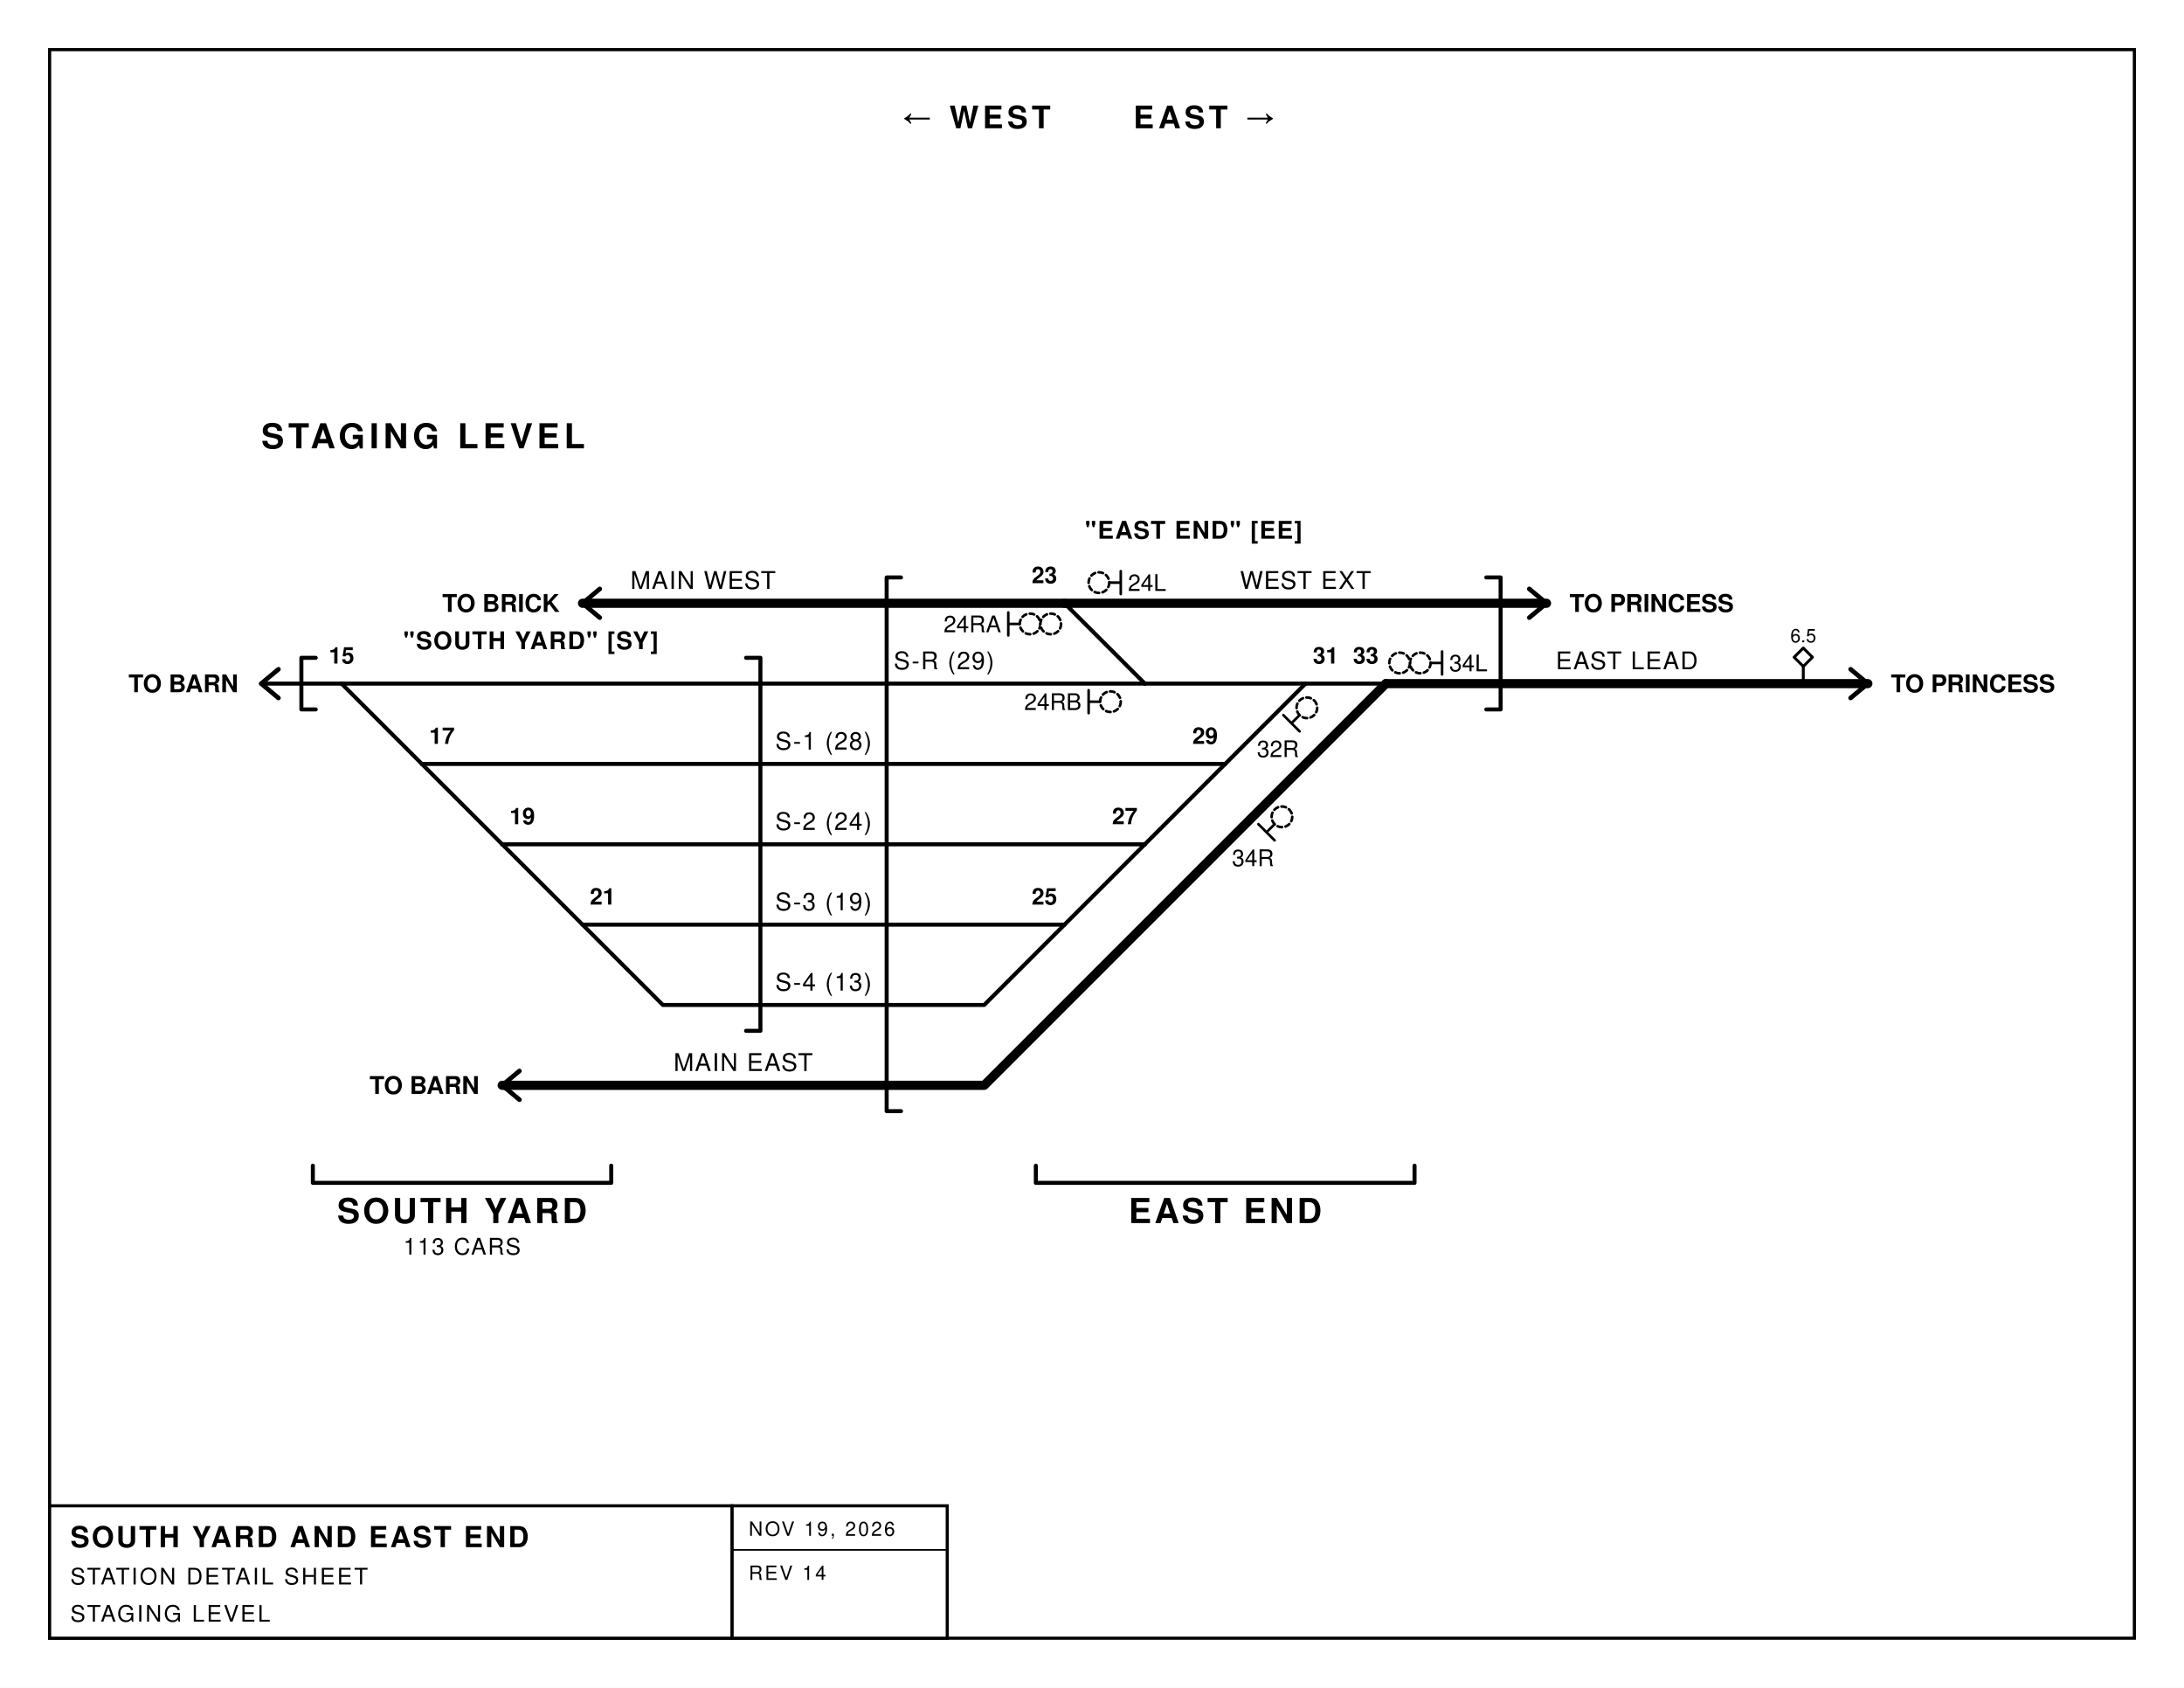
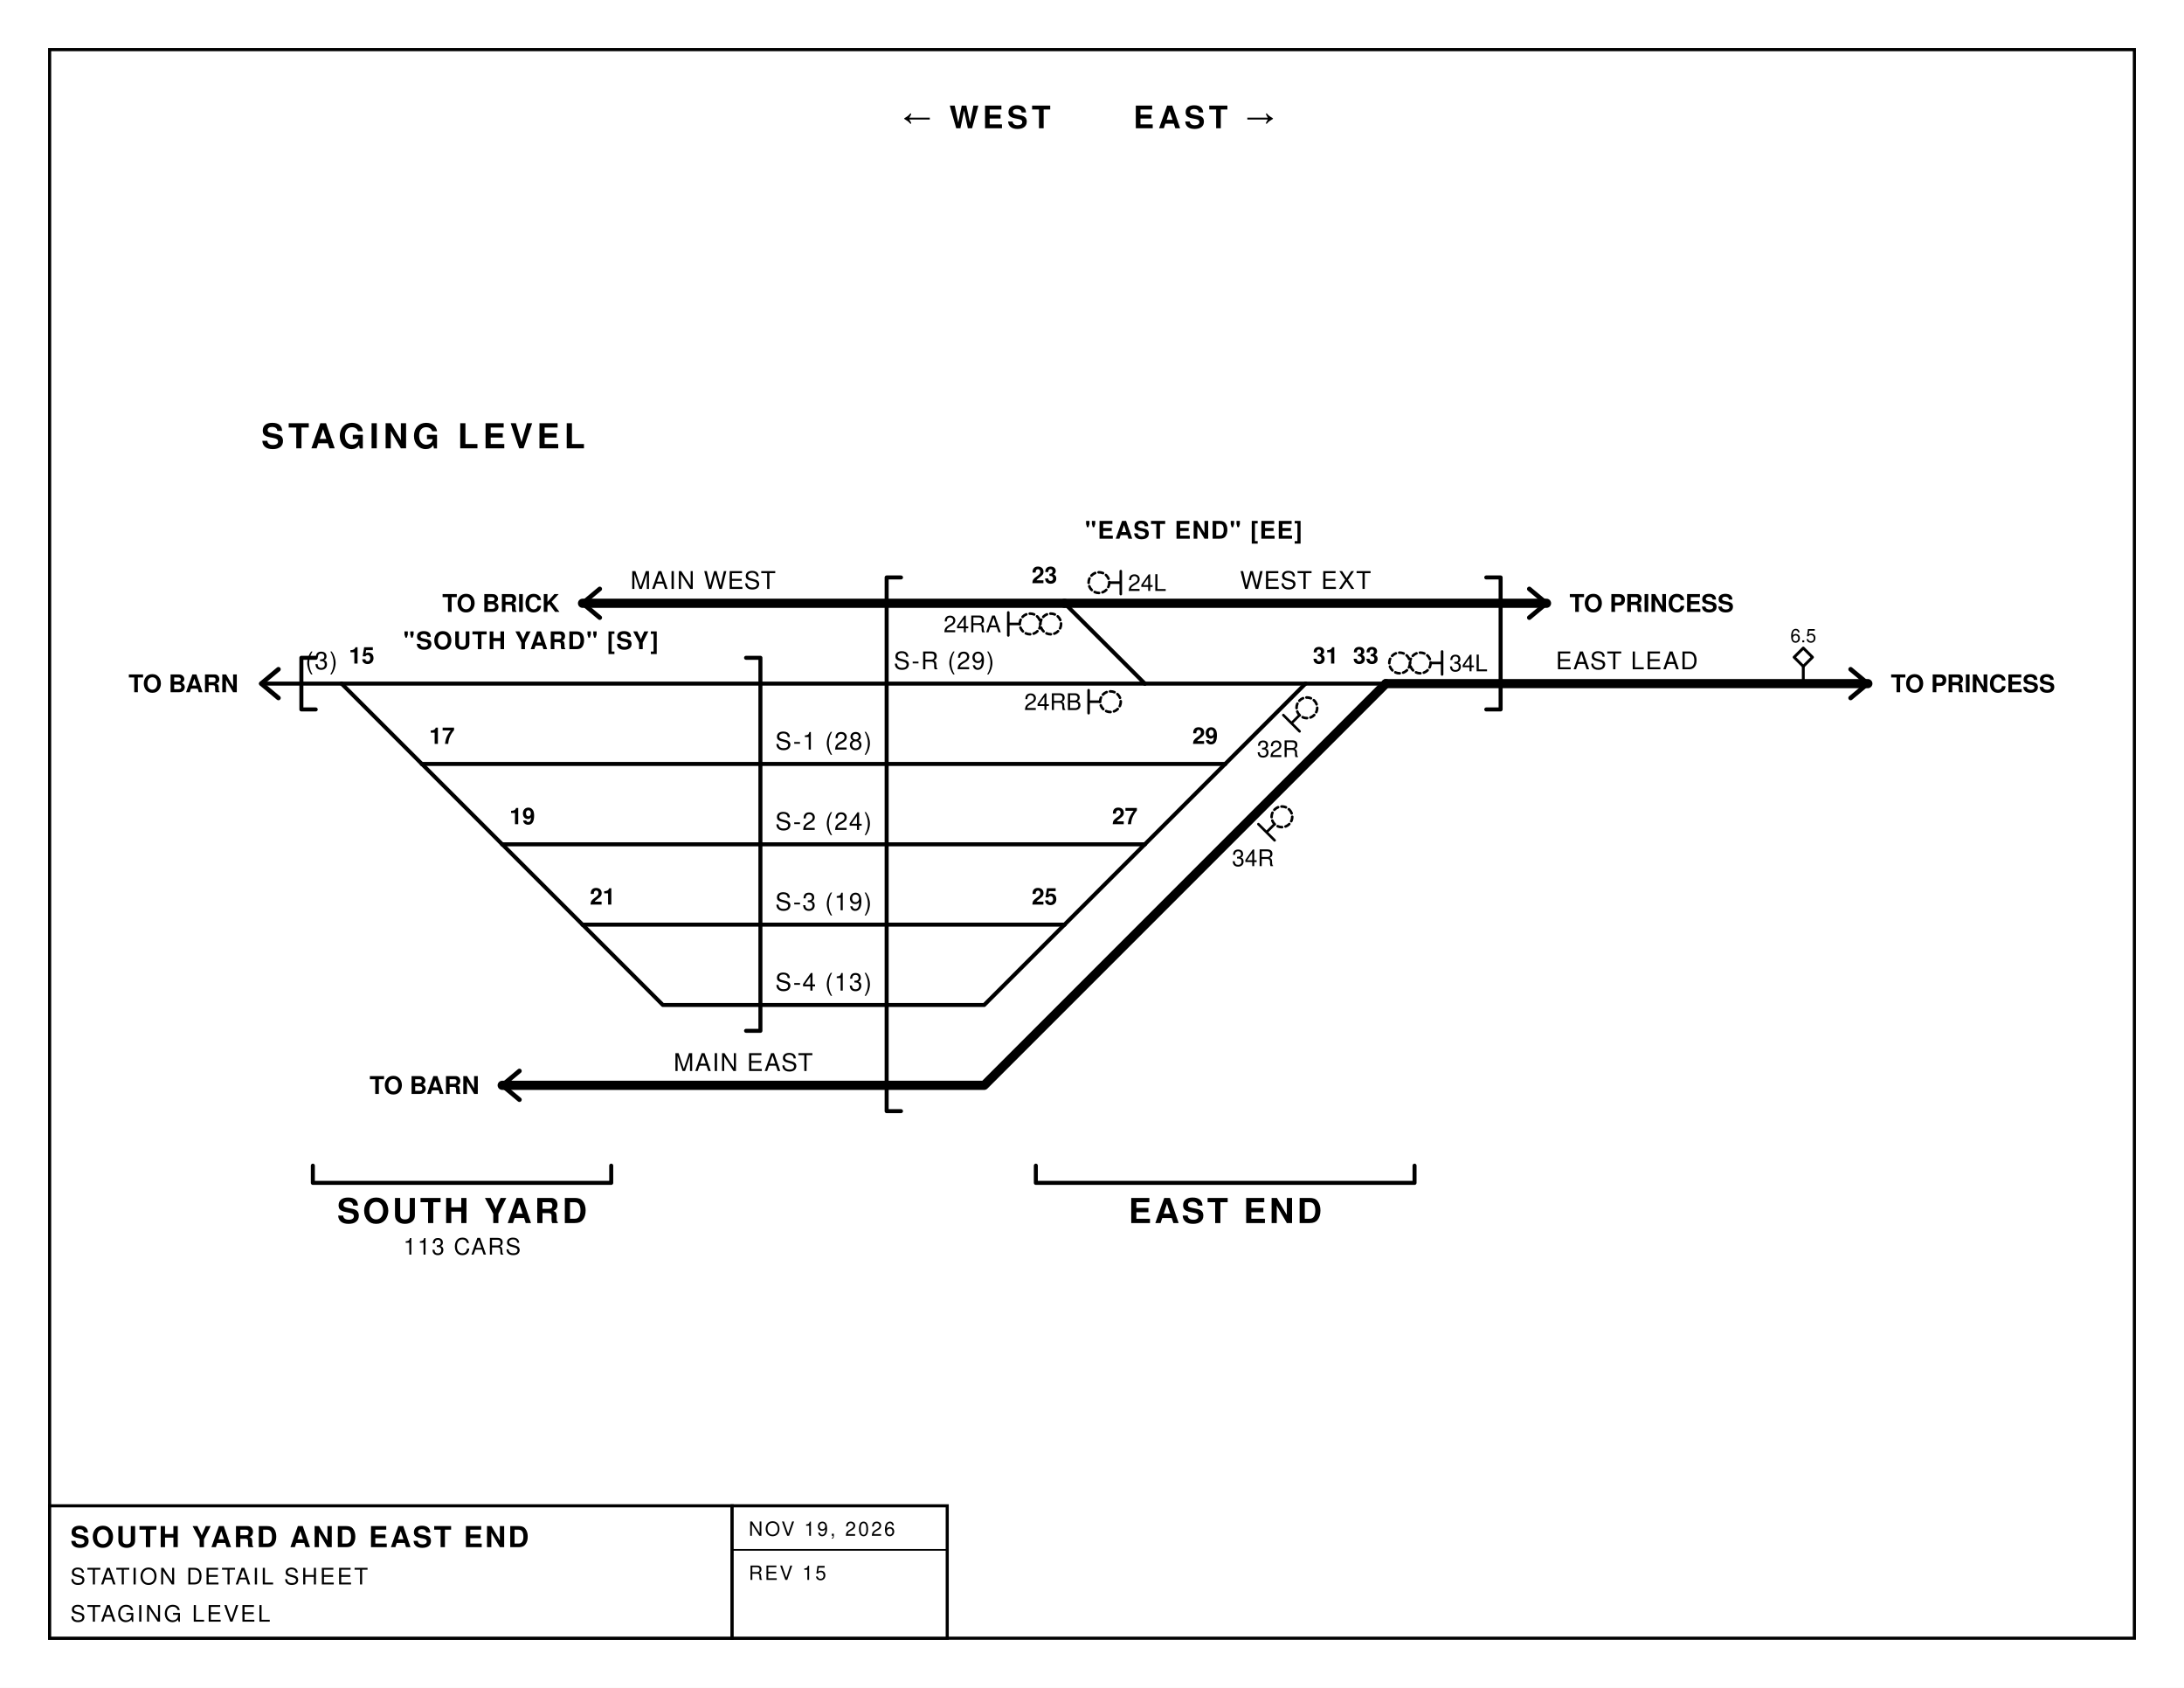
<svg xmlns="http://www.w3.org/2000/svg" viewBox="0 0 1056 816" width="1056" height="816" font-family="'Helvetica Neue',Helvetica,Arial,sans-serif">
  <rect width="1056" height="816" fill="#fff" />
  <rect x="24" y="24" width="1008" height="768" fill="none" stroke="#000" stroke-width="1.5" />
  <g transform="translate(126.3,211.2) scale(1.3872)" fill="none" stroke="#000" stroke-linecap="round" stroke-linejoin="round">
-     <path d="M364.0,86.0 L392.0,86.0" stroke-width="1.4" />
-     <path d="M308.0,86.0 L364.0,86.0" stroke-width="1.4" />
+     <path d="M84.0,226.0 L252.0,226.0 L392.0,86.0" stroke-width="3.2" />
+     <path d="M28.0,86.0 L308.0,86.0" stroke-width="1.4" />
+     <path d="M28.0,86.0 L56.0,114.0" stroke-width="1.4" />
    <path d="M280.0,58.0 L448.0,58.0" stroke-width="3.2" />
+     <path d="M112.0,58.0 L280.0,58.0" stroke-width="3.2" />
    <path d="M280.0,58.0 L308.0,86.0" stroke-width="1.4" />
    <path d="M280.0,170.0 L308.0,142.0" stroke-width="1.4" />
-     <path d="M336.0,114.0 L364.0,86.0" stroke-width="1.4" />
    <path d="M112.0,170.0 L140.0,198.0 L252.0,198.0 L280.0,170.0" stroke-width="1.4" />
    <path d="M112.0,170.0 L280.0,170.0" stroke-width="1.4" />
    <path d="M56.0,114.0 L84.0,142.0" stroke-width="1.4" />
    <path d="M56.0,114.0 L336.0,114.0" stroke-width="1.4" />
    <path d="M84.0,142.0 L112.0,170.0" stroke-width="1.4" />
    <path d="M308.0,142.0 L336.0,114.0" stroke-width="1.4" />
    <path d="M392.0,86.0 L560.0,86.0" stroke-width="3.2" />
    <path d="M84.0,142.0 L308.0,142.0" stroke-width="1.4" />
-     <path d="M84.0,226.0 L252.0,226.0 L392.0,86.0" stroke-width="3.2" />
+     <path d="M364.0,86.0 L392.0,86.0" stroke-width="1.4" />
+     <path d="M308.0,86.0 L364.0,86.0" stroke-width="1.4" />
+     <path d="M336.0,114.0 L364.0,86.0" stroke-width="1.4" />
    <path d="M0.0,86.0 L28.0,86.0" stroke-width="1.4" />
-     <path d="M28.0,86.0 L308.0,86.0" stroke-width="1.4" />
-     <path d="M28.0,86.0 L56.0,114.0" stroke-width="1.4" />
-     <path d="M112.0,58.0 L280.0,58.0" stroke-width="3.2" />
+     <path d="M84.0,226.0 m6,-5 l-6,5 l6,5" stroke-width="1.6" />
    <path d="M448.0,58.0 m-6,-5 l6,5 l-6,5" stroke-width="1.6" />
+     <path d="M112.0,58.0 m6,-5 l-6,5 l6,5" stroke-width="1.6" />
    <path d="M560.0,86.0 m-6,-5 l6,5 l-6,5" stroke-width="1.6" />
-     <path d="M84.0,226.0 m6,-5 l-6,5 l6,5" stroke-width="1.6" />
    <path d="M0.0,86.0 m6,-5 l-6,5 l6,5" stroke-width="1.6" />
-     <path d="M112.0,58.0 m6,-5 l-6,5 l6,5" stroke-width="1.6" />
    <path d="M18.0,254 L18.0,260 L122.0,260 L122.0,254" stroke-width="1.4" />
    <path d="M270.0,254 L270.0,260 L402.0,260 L402.0,254" stroke-width="1.4" />
    <path d="M299.6,46.8 L299.6,54.8 M299.6,50.8 L295.6,50.8" stroke-width="0.9" />
    <circle cx="292.0" cy="50.8" r="3.6" stroke-width="0.9" fill="#fff" stroke-dasharray="1.6 1.2" />
    <path d="M260.4,61.2 L260.4,69.2 M260.4,65.2 L264.4,65.2" stroke-width="0.9" />
    <circle cx="268.0" cy="65.2" r="3.6" stroke-width="0.9" fill="#fff" stroke-dasharray="1.6 1.2" />
    <circle cx="275.2" cy="65.2" r="3.6" stroke-width="0.9" fill="#fff" stroke-dasharray="1.6 1.2" />
    <path d="M288.4,88.3 L288.4,96.3 M288.4,92.3 L292.4,92.3" stroke-width="0.9" />
    <circle cx="296.0" cy="92.3" r="3.6" stroke-width="0.9" fill="#fff" stroke-dasharray="1.6 1.2" />
    <g transform="translate(359.1,99.8) rotate(-45.0)">
      <path d="M0,-4.0 L0,4.0 M0,0 L4.0,0" stroke-width="0.9" />
      <circle cx="7.6" cy="0" r="3.6" stroke-width="0.9" fill="#fff" stroke-dasharray="1.6 1.2" />
    </g>
    <path d="M411.6,74.8 L411.6,82.8 M411.6,78.8 L407.6,78.8" stroke-width="0.9" />
    <circle cx="404.0" cy="78.8" r="3.6" stroke-width="0.9" fill="#fff" stroke-dasharray="1.6 1.2" />
    <circle cx="396.8" cy="78.8" r="3.6" stroke-width="0.9" fill="#fff" stroke-dasharray="1.6 1.2" />
    <g transform="translate(350.4,137.8) rotate(-45.0)">
      <path d="M0,-4.0 L0,4.0 M0,0 L4.0,0" stroke-width="0.9" />
      <circle cx="7.6" cy="0" r="3.6" stroke-width="0.9" fill="#fff" stroke-dasharray="1.6 1.2" />
    </g>
    <path d="M19.0,77.0 L14.0,77.0 L14.0,95.0 L19.0,95.0" stroke-width="1.4" />
    <path d="M169.0,77.0 L174.0,77.0 L174.0,207.0 L169.0,207.0" stroke-width="1.4" />
    <path d="M223.0,49.0 L218.0,49.0 L218.0,235.0 L223.0,235.0" stroke-width="1.4" />
    <path d="M427.0,49.0 L432.0,49.0 L432.0,95.0 L427.0,95.0" stroke-width="1.4" />
    <path d="M537.5,86.0 L537.5,80.0" stroke-width="1" />
    <path d="M537.5,73.6 L540.7,76.8 L537.5,80.0 L534.3,76.8 Z" stroke-width="1" fill="#fff" />
    <text x="0.0" y="4.0" font-size="12" text-anchor="start" font-weight="bold" fill="#000" stroke="none" letter-spacing="1.5">STAGING LEVEL</text>
+     <text x="76.0" y="229.0" font-size="8.5" text-anchor="end" font-weight="bold" fill="#000" stroke="none">TO BARN</text>
    <text x="456.0" y="61.0" font-size="8.5" text-anchor="start" font-weight="bold" fill="#000" stroke="none">TO PRINCESS</text>
+     <text x="104.0" y="61.0" font-size="8.5" text-anchor="end" font-weight="bold" fill="#000" stroke="none">TO BRICK</text>
    <text x="568.0" y="89.0" font-size="8.5" text-anchor="start" font-weight="bold" fill="#000" stroke="none">TO PRINCESS</text>
-     <text x="76.0" y="229.0" font-size="8.5" text-anchor="end" font-weight="bold" fill="#000" stroke="none">TO BARN</text>
    <text x="-8.0" y="89.0" font-size="8.5" text-anchor="end" font-weight="bold" fill="#000" stroke="none">TO BARN</text>
-     <text x="104.0" y="61.0" font-size="8.5" text-anchor="end" font-weight="bold" fill="#000" stroke="none">TO BRICK</text>
    <text x="70.0" y="274.0" font-size="12" text-anchor="middle" font-weight="bold" fill="#000" stroke="none" letter-spacing="1">SOUTH YARD</text>
    <text x="70.0" y="285.0" font-size="8" text-anchor="middle" font-weight="normal" fill="#000" stroke="none" letter-spacing="0.5">113 CARS</text>
    <text x="336.0" y="274.0" font-size="12" text-anchor="middle" font-weight="bold" fill="#000" stroke="none" letter-spacing="1">EAST END</text>
+     <text x="21.0" y="81.0" font-size="8.5" text-anchor="middle" font-weight="normal" fill="#000" stroke="none" letter-spacing="0.4">(3)</text>
    <text x="196.0" y="193.0" font-size="8.5" text-anchor="middle" font-weight="normal" fill="#000" stroke="none" letter-spacing="0.4">S-4 (13)</text>
    <text x="257.9" y="68.1" font-size="8" text-anchor="end" font-weight="normal" fill="#000" stroke="none">24RA</text>
    <text x="354.4" y="111.6" font-size="8" text-anchor="middle" font-weight="normal" fill="#000" stroke="none">32R</text>
    <text x="154.0" y="53.0" font-size="8.5" text-anchor="middle" font-weight="normal" fill="#000" stroke="none" letter-spacing="0.4">MAIN WEST</text>
    <text x="302.1" y="53.7" font-size="8" text-anchor="start" font-weight="normal" fill="#000" stroke="none">24L</text>
    <text x="285.9" y="95.2" font-size="8" text-anchor="end" font-weight="normal" fill="#000" stroke="none">24RB</text>
    <text x="414.1" y="81.7" font-size="8" text-anchor="start" font-weight="normal" fill="#000" stroke="none">34L</text>
    <text x="329.0" y="107.0" font-size="8" text-anchor="middle" font-weight="bold" fill="#000" stroke="none">29</text>
+     <text x="168.0" y="221.0" font-size="8.5" text-anchor="middle" font-weight="normal" fill="#000" stroke="none" letter-spacing="0.4">MAIN EAST</text>
    <text x="364.0" y="53.0" font-size="8.5" text-anchor="middle" font-weight="normal" fill="#000" stroke="none" letter-spacing="0.4">WEST EXT</text>
    <text x="476.0" y="81.0" font-size="8.5" text-anchor="middle" font-weight="normal" fill="#000" stroke="none" letter-spacing="0.4">EAST LEAD</text>
-     <text x="168.0" y="221.0" font-size="8.5" text-anchor="middle" font-weight="normal" fill="#000" stroke="none" letter-spacing="0.4">MAIN EAST</text>
    <text x="273.0" y="163.0" font-size="8" text-anchor="middle" font-weight="bold" fill="#000" stroke="none">25</text>
    <text x="301.0" y="135.0" font-size="8" text-anchor="middle" font-weight="bold" fill="#000" stroke="none">27</text>
    <text x="94.0" y="74.0" font-size="8.5" text-anchor="middle" font-weight="bold" fill="#000" stroke="none" letter-spacing="0.4">"SOUTH YARD" [SY]</text>
    <text x="238.0" y="81.0" font-size="8.5" text-anchor="middle" font-weight="normal" fill="#000" stroke="none" letter-spacing="0.4">S-R (29)</text>
    <text x="537.5" y="71.6" font-size="6.5" text-anchor="middle" font-weight="normal" fill="#000" stroke="none">6.5</text>
    <text x="345.7" y="149.6" font-size="8" text-anchor="middle" font-weight="normal" fill="#000" stroke="none">34R</text>
    <text x="196.0" y="165.0" font-size="8.5" text-anchor="middle" font-weight="normal" fill="#000" stroke="none" letter-spacing="0.4">S-3 (19)</text>
    <text x="371.0" y="79.0" font-size="8" text-anchor="middle" font-weight="bold" fill="#000" stroke="none">31</text>
    <text x="385.0" y="79.0" font-size="8" text-anchor="middle" font-weight="bold" fill="#000" stroke="none">33</text>
    <text x="325.0" y="35.5" font-size="8.5" text-anchor="middle" font-weight="bold" fill="#000" stroke="none" letter-spacing="0.4">"EAST END" [EE]</text>
+     <text x="35.0" y="79.0" font-size="8" text-anchor="middle" font-weight="bold" fill="#000" stroke="none">15</text>
    <text x="273.0" y="51.0" font-size="8" text-anchor="middle" font-weight="bold" fill="#000" stroke="none">23</text>
    <text x="63.0" y="107.0" font-size="8" text-anchor="middle" font-weight="bold" fill="#000" stroke="none">17</text>
    <text x="119.0" y="163.0" font-size="8" text-anchor="middle" font-weight="bold" fill="#000" stroke="none">21</text>
    <text x="91.0" y="135.0" font-size="8" text-anchor="middle" font-weight="bold" fill="#000" stroke="none">19</text>
-     <text x="28.0" y="79.0" font-size="8" text-anchor="middle" font-weight="bold" fill="#000" stroke="none">15</text>
    <text x="196.0" y="109.0" font-size="8.5" text-anchor="middle" font-weight="normal" fill="#000" stroke="none" letter-spacing="0.4">S-1 (28)</text>
    <text x="196.0" y="137.0" font-size="8.5" text-anchor="middle" font-weight="normal" fill="#000" stroke="none" letter-spacing="0.4">S-2 (24)</text>
  </g>
  <text x="508.0" y="62" font-size="15" text-anchor="end" font-weight="bold" letter-spacing="2">← WEST</text>
  <text x="548.0" y="62" font-size="15" text-anchor="start" font-weight="bold" letter-spacing="2">EAST →</text>
  <rect x="24" y="728" width="330" height="64" fill="#fff" stroke="#000" stroke-width="1.5" />
  <text x="34" y="748" font-size="14" font-weight="bold" letter-spacing="1">SOUTH YARD AND EAST END</text>
  <text x="34" y="766" font-size="11" font-weight="normal" letter-spacing="1">STATION DETAIL SHEET</text>
  <text x="34" y="784" font-size="11" font-weight="normal" letter-spacing="1">STAGING LEVEL</text>
  <rect x="354" y="728" width="104" height="64" fill="#fff" stroke="#000" stroke-width="1.5" />
  <text x="362" y="742.5" font-size="9.5" letter-spacing="1">NOV 19, 2026</text>
  <path d="M354,749.3 L458,749.3" stroke="#000" stroke-width="0.8" />
-   <text x="362" y="763.8" font-size="9.5" letter-spacing="1">REV 14</text>
+   <text x="362" y="763.8" font-size="9.5" letter-spacing="1">REV 15</text>
</svg>
